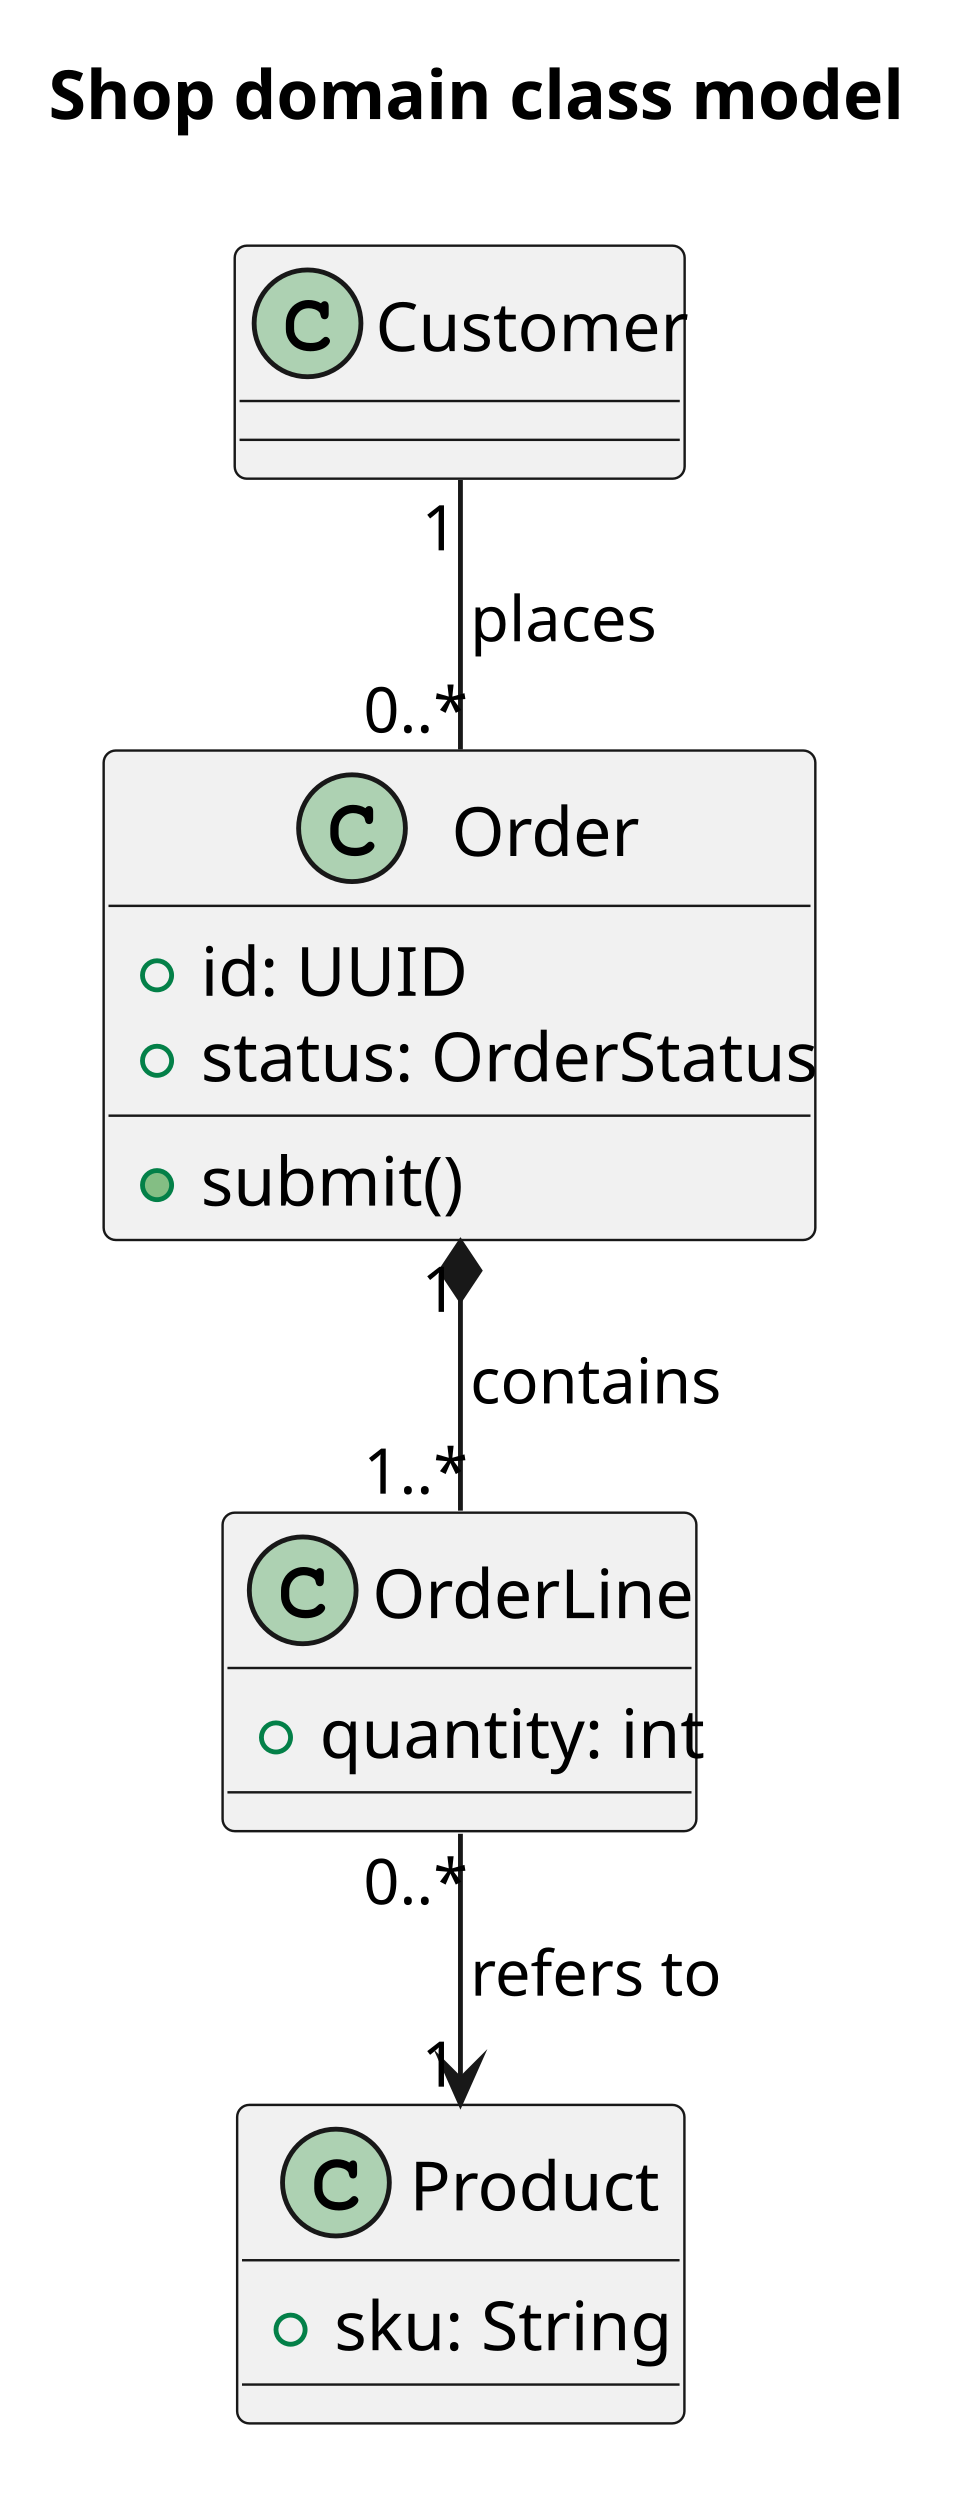
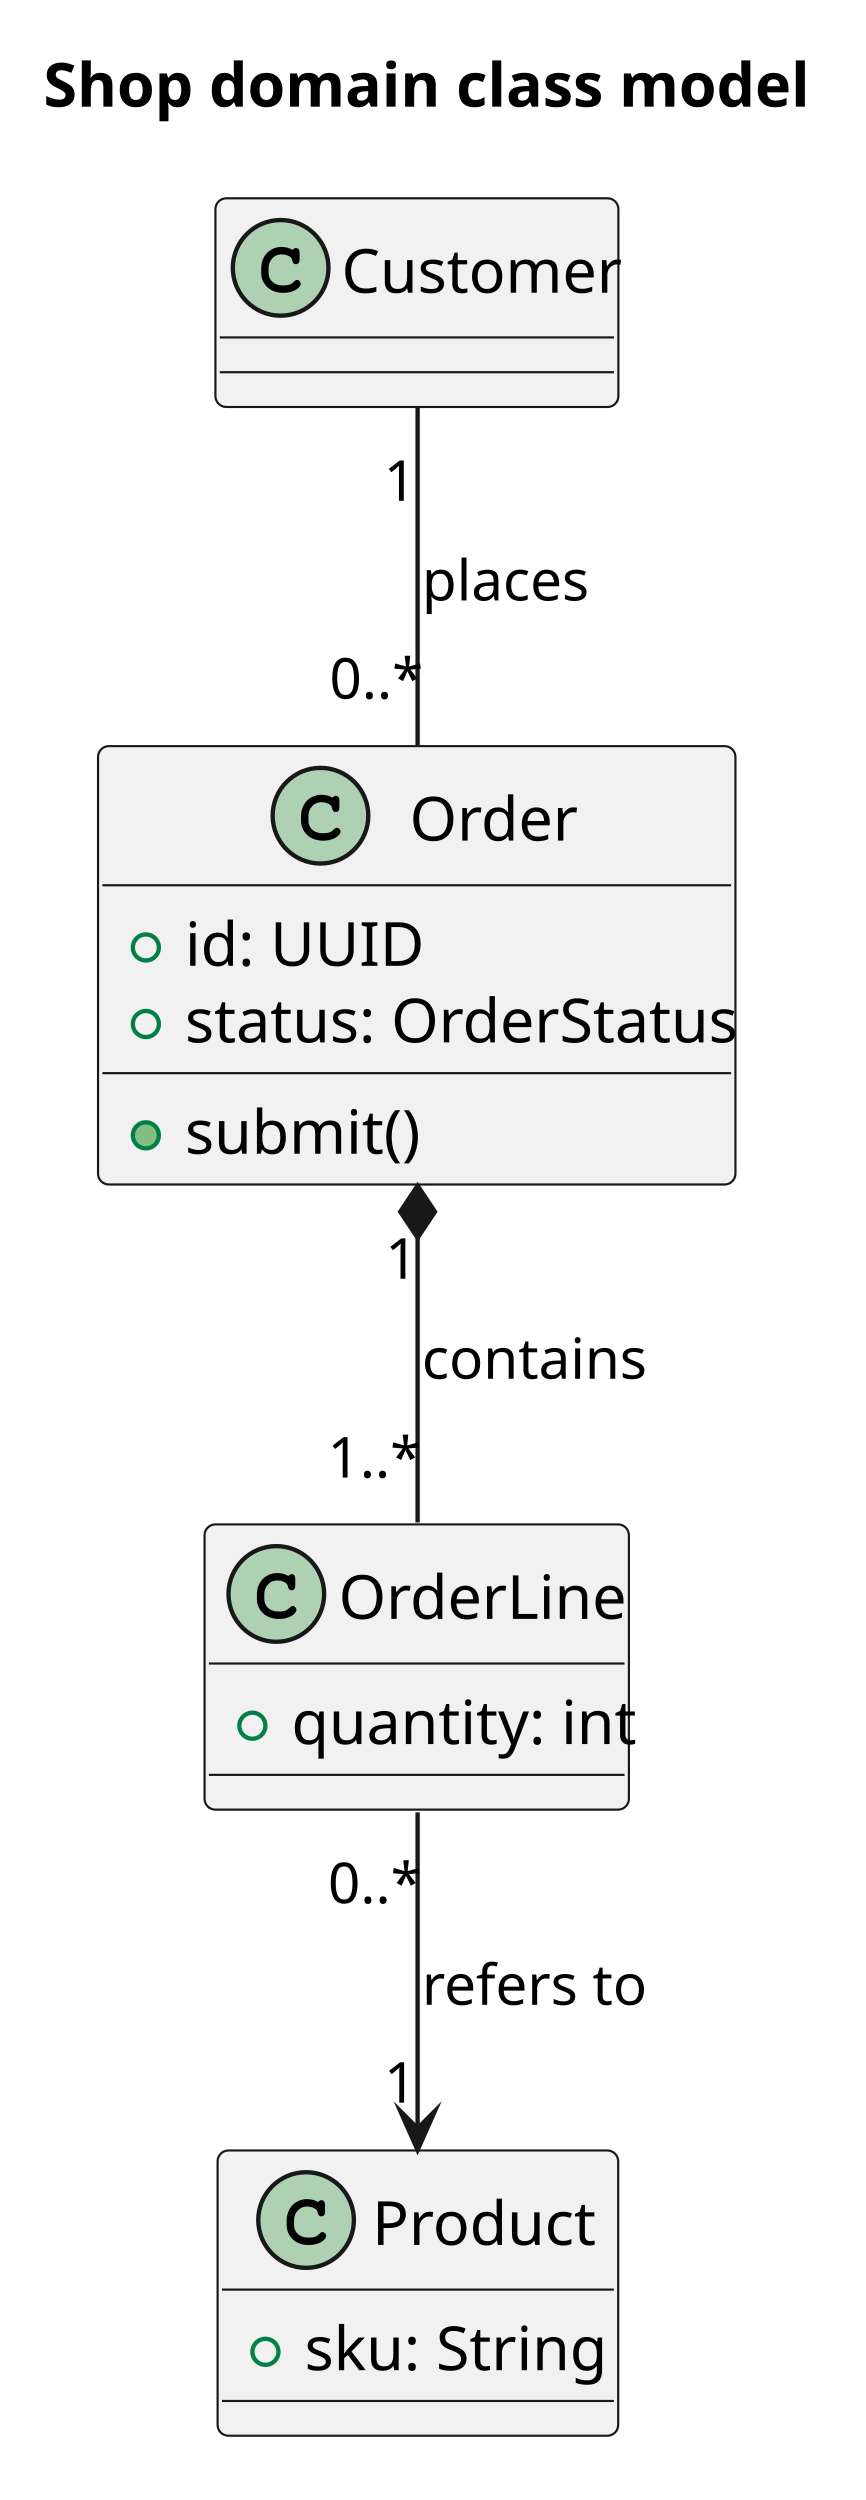
- <svg xmlns="http://www.w3.org/2000/svg" version="1.1" data-diagram-type="CLASS" style="width:199px;height:515px;background:#FFFFFF;" width="199px" height="515px" viewBox="0 0 199 515" zoomAndPan="magnify" preserveAspectRatio="none" contentStyleType="text/css">
+ <svg xmlns="http://www.w3.org/2000/svg" version="1.1" data-diagram-type="CLASS" style="width:199px;height:575px;background:#FFFFFF;" width="199px" height="575px" viewBox="0 0 199 575" zoomAndPan="magnify" preserveAspectRatio="none" contentStyleType="text/css">
  <defs />
  <g font-family="sans-serif" lengthAdjust="spacing">
    <g class="title" data-source-line="1">
      <text x="10" y="24.533" fill="#000" font-size="14" textLength="172.703" font-weight="700">Shop domain class model</text>
    </g>
    <g class="entity" data-qualified-name="Customer" id="ent0001" data-source-line="2">
-       <rect x="48.352" y="50.609" width="92.683" height="48" fill="#F1F1F1" style="stroke:#181818;stroke-width:0.5;" rx="2.5" ry="2.5" />
-       <ellipse cx="63.352" cy="66.609" rx="11" ry="11" fill="#ADD1B2" style="stroke:#181818;stroke-width:1;" />
-       <path d="M66.117,62.484 Q66.273,62.266 66.461,62.156 Q66.648,62.047 66.867,62.047 Q67.242,62.047 67.477,62.313 Q67.711,62.563 67.711,63.172 L67.711,64.625 Q67.711,65.234 67.477,65.5 Q67.242,65.766 66.867,65.766 Q66.523,65.766 66.32,65.563 Q66.117,65.375 66.008,64.859 Q65.961,64.5 65.773,64.313 Q65.445,63.938 64.836,63.719 Q64.227,63.5 63.602,63.5 Q62.836,63.5 62.195,63.828 Q61.57,64.156 61.07,64.906 Q60.586,65.656 60.586,66.688 L60.586,67.781 Q60.586,69.016 61.477,69.844 Q62.367,70.656 63.961,70.656 Q64.898,70.656 65.555,70.406 Q65.945,70.25 66.367,69.813 Q66.633,69.547 66.773,69.469 Q66.93,69.391 67.133,69.391 Q67.461,69.391 67.711,69.656 Q67.977,69.906 67.977,70.25 Q67.977,70.594 67.633,71 Q67.133,71.578 66.336,71.906 Q65.258,72.359 63.961,72.359 Q62.445,72.359 61.242,71.734 Q60.258,71.234 59.57,70.172 Q58.883,69.094 58.883,67.813 L58.883,66.656 Q58.883,65.328 59.492,64.188 Q60.117,63.031 61.211,62.422 Q62.305,61.797 63.539,61.797 Q64.273,61.797 64.914,61.969 Q65.57,62.125 66.117,62.484 Z " fill="#000" />
-       <text x="77.352" y="72.338" fill="#000" font-size="14" textLength="60.683">Customer</text>
-       <line x1="49.352" y1="82.609" x2="140.034" y2="82.609" style="stroke:#181818;stroke-width:0.5;" />
-       <line x1="49.352" y1="90.609" x2="140.034" y2="90.609" style="stroke:#181818;stroke-width:0.5;" />
+       <rect x="49.548" y="45.609" width="92.683" height="48" fill="#F1F1F1" style="stroke:#181818;stroke-width:0.5;" rx="2.5" ry="2.5" />
+       <ellipse cx="64.548" cy="61.609" rx="11" ry="11" fill="#ADD1B2" style="stroke:#181818;stroke-width:1;" />
+       <path d="M67.314,57.484 Q67.47,57.266 67.658,57.156 Q67.845,57.047 68.064,57.047 Q68.439,57.047 68.673,57.313 Q68.908,57.563 68.908,58.172 L68.908,59.625 Q68.908,60.234 68.673,60.5 Q68.439,60.766 68.064,60.766 Q67.72,60.766 67.517,60.563 Q67.314,60.375 67.205,59.859 Q67.158,59.5 66.97,59.313 Q66.642,58.938 66.033,58.719 Q65.423,58.5 64.798,58.5 Q64.033,58.5 63.392,58.828 Q62.767,59.156 62.267,59.906 Q61.783,60.656 61.783,61.688 L61.783,62.781 Q61.783,64.016 62.673,64.844 Q63.564,65.656 65.158,65.656 Q66.095,65.656 66.751,65.406 Q67.142,65.25 67.564,64.813 Q67.83,64.547 67.97,64.469 Q68.126,64.391 68.33,64.391 Q68.658,64.391 68.908,64.656 Q69.173,64.906 69.173,65.25 Q69.173,65.594 68.83,66 Q68.33,66.578 67.533,66.906 Q66.455,67.359 65.158,67.359 Q63.642,67.359 62.439,66.734 Q61.455,66.234 60.767,65.172 Q60.08,64.094 60.08,62.813 L60.08,61.656 Q60.08,60.328 60.689,59.188 Q61.314,58.031 62.408,57.422 Q63.501,56.797 64.736,56.797 Q65.47,56.797 66.111,56.969 Q66.767,57.125 67.314,57.484 Z " fill="#000" />
+       <text x="78.548" y="67.338" fill="#000" font-size="14" textLength="60.683">Customer</text>
+       <line x1="50.548" y1="77.609" x2="141.231" y2="77.609" style="stroke:#181818;stroke-width:0.5;" />
+       <line x1="50.548" y1="85.609" x2="141.231" y2="85.609" style="stroke:#181818;stroke-width:0.5;" />
    </g>
    <g class="entity" data-qualified-name="Order" id="ent0002" data-source-line="3">
-       <rect x="21.352" y="154.609" width="146.606" height="100.828" fill="#F1F1F1" style="stroke:#181818;stroke-width:0.5;" rx="2.5" ry="2.5" />
-       <ellipse cx="72.512" cy="170.609" rx="11" ry="11" fill="#ADD1B2" style="stroke:#181818;stroke-width:1;" />
-       <path d="M75.277,166.484 Q75.434,166.266 75.621,166.156 Q75.809,166.047 76.027,166.047 Q76.402,166.047 76.637,166.313 Q76.871,166.563 76.871,167.172 L76.871,168.625 Q76.871,169.234 76.637,169.5 Q76.402,169.766 76.027,169.766 Q75.684,169.766 75.48,169.563 Q75.277,169.375 75.168,168.859 Q75.121,168.5 74.934,168.313 Q74.605,167.938 73.996,167.719 Q73.387,167.5 72.762,167.5 Q71.996,167.5 71.355,167.828 Q70.73,168.156 70.23,168.906 Q69.746,169.656 69.746,170.688 L69.746,171.781 Q69.746,173.016 70.637,173.844 Q71.527,174.656 73.121,174.656 Q74.059,174.656 74.715,174.406 Q75.105,174.25 75.527,173.813 Q75.793,173.547 75.934,173.469 Q76.09,173.391 76.293,173.391 Q76.621,173.391 76.871,173.656 Q77.137,173.906 77.137,174.25 Q77.137,174.594 76.793,175 Q76.293,175.578 75.496,175.906 Q74.418,176.359 73.121,176.359 Q71.605,176.359 70.402,175.734 Q69.418,175.234 68.73,174.172 Q68.043,173.094 68.043,171.813 L68.043,170.656 Q68.043,169.328 68.652,168.188 Q69.277,167.031 70.371,166.422 Q71.465,165.797 72.699,165.797 Q73.434,165.797 74.074,165.969 Q74.73,166.125 75.277,166.484 Z " fill="#000" />
-       <text x="93.012" y="176.338" fill="#000" font-size="14" textLength="35.786">Order</text>
-       <line x1="22.352" y1="186.609" x2="166.958" y2="186.609" style="stroke:#181818;stroke-width:0.5;" />
+       <rect x="22.548" y="171.609" width="146.606" height="100.828" fill="#F1F1F1" style="stroke:#181818;stroke-width:0.5;" rx="2.5" ry="2.5" />
+       <ellipse cx="73.708" cy="187.609" rx="11" ry="11" fill="#ADD1B2" style="stroke:#181818;stroke-width:1;" />
+       <path d="M76.474,183.484 Q76.63,183.266 76.818,183.156 Q77.005,183.047 77.224,183.047 Q77.599,183.047 77.833,183.313 Q78.068,183.563 78.068,184.172 L78.068,185.625 Q78.068,186.234 77.833,186.5 Q77.599,186.766 77.224,186.766 Q76.88,186.766 76.677,186.563 Q76.474,186.375 76.365,185.859 Q76.318,185.5 76.13,185.313 Q75.802,184.938 75.193,184.719 Q74.583,184.5 73.958,184.5 Q73.193,184.5 72.552,184.828 Q71.927,185.156 71.427,185.906 Q70.943,186.656 70.943,187.688 L70.943,188.781 Q70.943,190.016 71.833,190.844 Q72.724,191.656 74.318,191.656 Q75.255,191.656 75.912,191.406 Q76.302,191.25 76.724,190.813 Q76.99,190.547 77.13,190.469 Q77.287,190.391 77.49,190.391 Q77.818,190.391 78.068,190.656 Q78.333,190.906 78.333,191.25 Q78.333,191.594 77.99,192 Q77.49,192.578 76.693,192.906 Q75.615,193.359 74.318,193.359 Q72.802,193.359 71.599,192.734 Q70.615,192.234 69.927,191.172 Q69.24,190.094 69.24,188.813 L69.24,187.656 Q69.24,186.328 69.849,185.188 Q70.474,184.031 71.568,183.422 Q72.662,182.797 73.896,182.797 Q74.63,182.797 75.271,182.969 Q75.927,183.125 76.474,183.484 Z " fill="#000" />
+       <text x="94.208" y="193.338" fill="#000" font-size="14" textLength="35.786">Order</text>
+       <line x1="23.548" y1="203.609" x2="168.155" y2="203.609" style="stroke:#181818;stroke-width:0.5;" />
      <g data-visibility-modifier="PUBLIC_FIELD">
-         <ellipse cx="32.352" cy="200.914" rx="3" ry="3" fill="none" style="stroke:#038048;stroke-width:1;" />
+         <ellipse cx="33.548" cy="217.914" rx="3" ry="3" fill="none" style="stroke:#038048;stroke-width:1;" />
      </g>
-       <text x="41.352" y="205.143" fill="#000" font-size="14" textLength="52.896">id: UUID</text>
+       <text x="42.548" y="222.143" fill="#000" font-size="14" textLength="52.896">id: UUID</text>
      <g data-visibility-modifier="PUBLIC_FIELD">
-         <ellipse cx="32.352" cy="218.523" rx="3" ry="3" fill="none" style="stroke:#038048;stroke-width:1;" />
+         <ellipse cx="33.548" cy="235.523" rx="3" ry="3" fill="none" style="stroke:#038048;stroke-width:1;" />
      </g>
-       <text x="41.352" y="222.752" fill="#000" font-size="14" textLength="120.606">status: OrderStatus</text>
-       <line x1="22.352" y1="229.828" x2="166.958" y2="229.828" style="stroke:#181818;stroke-width:0.5;" />
+       <text x="42.548" y="239.752" fill="#000" font-size="14" textLength="120.606">status: OrderStatus</text>
+       <line x1="23.548" y1="246.828" x2="168.155" y2="246.828" style="stroke:#181818;stroke-width:0.5;" />
      <g data-visibility-modifier="PUBLIC_METHOD">
-         <ellipse cx="32.352" cy="244.133" rx="3" ry="3" fill="#84BE84" style="stroke:#038048;stroke-width:1;" />
+         <ellipse cx="33.548" cy="261.133" rx="3" ry="3" fill="#84BE84" style="stroke:#038048;stroke-width:1;" />
      </g>
-       <text x="41.352" y="248.361" fill="#000" font-size="14" textLength="50.559">submit()</text>
+       <text x="42.548" y="265.361" fill="#000" font-size="14" textLength="50.559">submit()</text>
    </g>
    <g class="entity" data-qualified-name="OrderLine" id="ent0003" data-source-line="8">
-       <rect x="45.852" y="311.609" width="97.6" height="65.609" fill="#F1F1F1" style="stroke:#181818;stroke-width:0.5;" rx="2.5" ry="2.5" />
-       <ellipse cx="62.357" cy="327.609" rx="11" ry="11" fill="#ADD1B2" style="stroke:#181818;stroke-width:1;" />
-       <path d="M65.122,323.484 Q65.279,323.266 65.466,323.156 Q65.654,323.047 65.872,323.047 Q66.247,323.047 66.482,323.313 Q66.716,323.563 66.716,324.172 L66.716,325.625 Q66.716,326.234 66.482,326.5 Q66.247,326.766 65.872,326.766 Q65.529,326.766 65.325,326.563 Q65.122,326.375 65.013,325.859 Q64.966,325.5 64.779,325.313 Q64.45,324.938 63.841,324.719 Q63.232,324.5 62.607,324.5 Q61.841,324.5 61.2,324.828 Q60.575,325.156 60.075,325.906 Q59.591,326.656 59.591,327.688 L59.591,328.781 Q59.591,330.016 60.482,330.844 Q61.372,331.656 62.966,331.656 Q63.904,331.656 64.56,331.406 Q64.95,331.25 65.372,330.813 Q65.638,330.547 65.779,330.469 Q65.935,330.391 66.138,330.391 Q66.466,330.391 66.716,330.656 Q66.982,330.906 66.982,331.25 Q66.982,331.594 66.638,332 Q66.138,332.578 65.341,332.906 Q64.263,333.359 62.966,333.359 Q61.45,333.359 60.247,332.734 Q59.263,332.234 58.575,331.172 Q57.888,330.094 57.888,328.813 L57.888,327.656 Q57.888,326.328 58.497,325.188 Q59.122,324.031 60.216,323.422 Q61.31,322.797 62.544,322.797 Q63.279,322.797 63.919,322.969 Q64.575,323.125 65.122,323.484 Z " fill="#000" />
-       <text x="76.691" y="333.338" fill="#000" font-size="14" textLength="62.255">OrderLine</text>
-       <line x1="46.852" y1="343.609" x2="142.451" y2="343.609" style="stroke:#181818;stroke-width:0.5;" />
+       <rect x="47.048" y="350.609" width="97.6" height="65.609" fill="#F1F1F1" style="stroke:#181818;stroke-width:0.5;" rx="2.5" ry="2.5" />
+       <ellipse cx="63.553" cy="366.609" rx="11" ry="11" fill="#ADD1B2" style="stroke:#181818;stroke-width:1;" />
+       <path d="M66.319,362.484 Q66.475,362.266 66.663,362.156 Q66.85,362.047 67.069,362.047 Q67.444,362.047 67.678,362.313 Q67.913,362.563 67.913,363.172 L67.913,364.625 Q67.913,365.234 67.678,365.5 Q67.444,365.766 67.069,365.766 Q66.725,365.766 66.522,365.563 Q66.319,365.375 66.21,364.859 Q66.163,364.5 65.975,364.313 Q65.647,363.938 65.038,363.719 Q64.428,363.5 63.803,363.5 Q63.038,363.5 62.397,363.828 Q61.772,364.156 61.272,364.906 Q60.788,365.656 60.788,366.688 L60.788,367.781 Q60.788,369.016 61.678,369.844 Q62.569,370.656 64.163,370.656 Q65.1,370.656 65.757,370.406 Q66.147,370.25 66.569,369.813 Q66.835,369.547 66.975,369.469 Q67.132,369.391 67.335,369.391 Q67.663,369.391 67.913,369.656 Q68.178,369.906 68.178,370.25 Q68.178,370.594 67.835,371 Q67.335,371.578 66.538,371.906 Q65.46,372.359 64.163,372.359 Q62.647,372.359 61.444,371.734 Q60.46,371.234 59.772,370.172 Q59.085,369.094 59.085,367.813 L59.085,366.656 Q59.085,365.328 59.694,364.188 Q60.319,363.031 61.413,362.422 Q62.507,361.797 63.741,361.797 Q64.475,361.797 65.116,361.969 Q65.772,362.125 66.319,362.484 Z " fill="#000" />
+       <text x="77.888" y="372.338" fill="#000" font-size="14" textLength="62.255">OrderLine</text>
+       <line x1="48.048" y1="382.609" x2="143.648" y2="382.609" style="stroke:#181818;stroke-width:0.5;" />
      <g data-visibility-modifier="PUBLIC_FIELD">
-         <ellipse cx="56.852" cy="357.914" rx="3" ry="3" fill="none" style="stroke:#038048;stroke-width:1;" />
+         <ellipse cx="58.048" cy="396.914" rx="3" ry="3" fill="none" style="stroke:#038048;stroke-width:1;" />
      </g>
-       <text x="65.852" y="362.143" fill="#000" font-size="14" textLength="71.6">quantity: int</text>
-       <line x1="46.852" y1="369.219" x2="142.451" y2="369.219" style="stroke:#181818;stroke-width:0.5;" />
+       <text x="67.048" y="401.143" fill="#000" font-size="14" textLength="71.6">quantity: int</text>
+       <line x1="48.048" y1="408.219" x2="143.648" y2="408.219" style="stroke:#181818;stroke-width:0.5;" />
    </g>
    <g class="entity" data-qualified-name="Product" id="ent0004" data-source-line="11">
-       <rect x="48.852" y="433.609" width="92.138" height="65.609" fill="#F1F1F1" style="stroke:#181818;stroke-width:0.5;" rx="2.5" ry="2.5" />
-       <ellipse cx="69.202" cy="449.609" rx="11" ry="11" fill="#ADD1B2" style="stroke:#181818;stroke-width:1;" />
-       <path d="M71.968,445.484 Q72.124,445.266 72.311,445.156 Q72.499,445.047 72.718,445.047 Q73.093,445.047 73.327,445.313 Q73.561,445.563 73.561,446.172 L73.561,447.625 Q73.561,448.234 73.327,448.5 Q73.093,448.766 72.718,448.766 Q72.374,448.766 72.171,448.563 Q71.968,448.375 71.858,447.859 Q71.811,447.5 71.624,447.313 Q71.296,446.938 70.686,446.719 Q70.077,446.5 69.452,446.5 Q68.686,446.5 68.046,446.828 Q67.421,447.156 66.921,447.906 Q66.436,448.656 66.436,449.688 L66.436,450.781 Q66.436,452.016 67.327,452.844 Q68.218,453.656 69.811,453.656 Q70.749,453.656 71.405,453.406 Q71.796,453.25 72.218,452.813 Q72.483,452.547 72.624,452.469 Q72.78,452.391 72.983,452.391 Q73.311,452.391 73.561,452.656 Q73.827,452.906 73.827,453.25 Q73.827,453.594 73.483,454 Q72.983,454.578 72.186,454.906 Q71.108,455.359 69.811,455.359 Q68.296,455.359 67.093,454.734 Q66.108,454.234 65.421,453.172 Q64.733,452.094 64.733,450.813 L64.733,449.656 Q64.733,448.328 65.343,447.188 Q65.968,446.031 67.061,445.422 Q68.155,444.797 69.389,444.797 Q70.124,444.797 70.764,444.969 Q71.421,445.125 71.968,445.484 Z " fill="#000" />
-       <text x="84.391" y="455.338" fill="#000" font-size="14" textLength="48.248">Product</text>
-       <line x1="49.852" y1="465.609" x2="139.989" y2="465.609" style="stroke:#181818;stroke-width:0.5;" />
+       <rect x="50.048" y="494.609" width="92.138" height="65.609" fill="#F1F1F1" style="stroke:#181818;stroke-width:0.5;" rx="2.5" ry="2.5" />
+       <ellipse cx="70.399" cy="510.609" rx="11" ry="11" fill="#ADD1B2" style="stroke:#181818;stroke-width:1;" />
+       <path d="M73.164,506.484 Q73.321,506.266 73.508,506.156 Q73.696,506.047 73.914,506.047 Q74.289,506.047 74.524,506.313 Q74.758,506.563 74.758,507.172 L74.758,508.625 Q74.758,509.234 74.524,509.5 Q74.289,509.766 73.914,509.766 Q73.571,509.766 73.367,509.563 Q73.164,509.375 73.055,508.859 Q73.008,508.5 72.821,508.313 Q72.492,507.938 71.883,507.719 Q71.274,507.5 70.649,507.5 Q69.883,507.5 69.242,507.828 Q68.617,508.156 68.117,508.906 Q67.633,509.656 67.633,510.688 L67.633,511.781 Q67.633,513.016 68.524,513.844 Q69.414,514.656 71.008,514.656 Q71.946,514.656 72.602,514.406 Q72.992,514.25 73.414,513.813 Q73.68,513.547 73.821,513.469 Q73.977,513.391 74.18,513.391 Q74.508,513.391 74.758,513.656 Q75.024,513.906 75.024,514.25 Q75.024,514.594 74.68,515 Q74.18,515.578 73.383,515.906 Q72.305,516.359 71.008,516.359 Q69.492,516.359 68.289,515.734 Q67.305,515.234 66.617,514.172 Q65.93,513.094 65.93,511.813 L65.93,510.656 Q65.93,509.328 66.539,508.188 Q67.164,507.031 68.258,506.422 Q69.352,505.797 70.586,505.797 Q71.321,505.797 71.961,505.969 Q72.617,506.125 73.164,506.484 Z " fill="#000" />
+       <text x="85.588" y="516.338" fill="#000" font-size="14" textLength="48.248">Product</text>
+       <line x1="51.048" y1="526.609" x2="141.186" y2="526.609" style="stroke:#181818;stroke-width:0.5;" />
      <g data-visibility-modifier="PUBLIC_FIELD">
-         <ellipse cx="59.852" cy="479.914" rx="3" ry="3" fill="none" style="stroke:#038048;stroke-width:1;" />
+         <ellipse cx="61.048" cy="540.914" rx="3" ry="3" fill="none" style="stroke:#038048;stroke-width:1;" />
      </g>
-       <text x="68.852" y="484.143" fill="#000" font-size="14" textLength="66.138">sku: String</text>
-       <line x1="49.852" y1="491.219" x2="139.989" y2="491.219" style="stroke:#181818;stroke-width:0.5;" />
+       <text x="70.048" y="545.143" fill="#000" font-size="14" textLength="66.138">sku: String</text>
+       <line x1="51.048" y1="552.219" x2="141.186" y2="552.219" style="stroke:#181818;stroke-width:0.5;" />
    </g>
-     <g class="link" data-entity-1="ent0001" data-entity-2="ent0002" id="lnk5" data-link-type="association">
-       <path d="M94.852,98.88 C94.852,114.357 94.852,135.28 94.852,154.392" style="stroke:#181818;stroke-width:1;" fill="none" />
-       <text x="96.852" y="132.104" fill="#000" font-size="13" textLength="37.578">places</text>
-       <text x="74.852" y="150.887" fill="#000" font-size="13" textLength="19.513">0..*</text>
-       <text x="86.852" y="113.375" fill="#000" font-size="13">1</text>
+     <g class="link" data-entity-1="ent0001" data-entity-2="ent0002" id="lnk5" data-source-line="14" data-link-type="association">
+       <path d="M96.048,93.799 C96.048,114.409 96.048,145.249 96.048,171.409" style="stroke:#181818;stroke-width:1;" fill="none" id="Customer-Order" codeLine="14" />
+       <text x="97.048" y="138.104" fill="#000" font-size="13" textLength="37.578">places</text>
+       <text x="88.262" y="115.184" fill="#000" font-size="13">1</text>
+       <text x="75.776" y="160.687" fill="#000" font-size="13" textLength="19.513">0..*</text>
    </g>
-     <g class="link" data-entity-1="ent0002" data-entity-2="ent0003" id="lnk6" data-link-type="composition">
-       <polygon points="94.852,255.75,90.852,261.75,94.852,267.75,98.852,261.75,94.852,255.75" fill="#181818" style="stroke:#181818;stroke-width:1;stroke-linejoin:miter;stroke-miterlimit:10;" />
-       <path d="M94.852,267.75 C94.852,286.212 94.852,294.671 94.852,311.198" style="stroke:#181818;stroke-width:1;" fill="none" />
-       <text x="96.852" y="289.104" fill="#000" font-size="13" textLength="48.42">contains</text>
-       <text x="74.852" y="307.693" fill="#000" font-size="13" textLength="19.513">1..*</text>
-       <text x="86.852" y="270.245" fill="#000" font-size="13">1</text>
+     <g class="link" data-entity-1="ent0002" data-entity-2="ent0003" id="lnk6" data-source-line="15" data-link-type="composition">
+       <path d="M96.048,284.699 C96.048,309.939 96.048,327.909 96.048,350.169" style="stroke:#181818;stroke-width:1;" fill="none" id="Order-backto-OrderLine" codeLine="15" />
+       <polygon points="96.048,272.699,92.048,278.699,96.048,284.699,100.048,278.699,96.048,272.699" fill="#181818" style="stroke:#181818;stroke-width:1;stroke-linejoin:miter;stroke-miterlimit:10;" />
+       <text x="97.048" y="317.104" fill="#000" font-size="13" textLength="48.42">contains</text>
+       <text x="88.62" y="294.103" fill="#000" font-size="13">1</text>
+       <text x="75.324" y="339.836" fill="#000" font-size="13" textLength="19.513">1..*</text>
    </g>
-     <g class="link" data-entity-1="ent0003" data-entity-2="ent0004" id="lnk7" data-link-type="dependency">
-       <polygon points="94.852,433.363,98.852,424.363,94.852,428.363,90.852,424.363,94.852,433.363" fill="#181818" style="stroke:#181818;stroke-width:1;stroke-linejoin:miter;stroke-miterlimit:10;" />
-       <path d="M94.852,377.767 C94.852,394.984 94.852,411.132 94.852,428.363" style="stroke:#181818;stroke-width:1;" fill="none" />
-       <text x="96.852" y="411.104" fill="#000" font-size="13" textLength="47.684">refers to</text>
-       <text x="86.852" y="429.858" fill="#000" font-size="13">1</text>
-       <text x="74.852" y="392.262" fill="#000" font-size="13" textLength="19.513">0..*</text>
+     <g class="link" data-entity-1="ent0003" data-entity-2="ent0004" id="lnk7" data-source-line="16" data-link-type="dependency">
+       <path d="M96.048,416.829 C96.048,440.069 96.048,466.309 96.048,489.519" style="stroke:#181818;stroke-width:1;" fill="none" id="OrderLine-to-Product" codeLine="16" />
+       <polygon points="96.048,494.519,100.048,485.519,96.048,489.519,92.048,485.519,96.048,494.519" fill="#181818" style="stroke:#181818;stroke-width:1;stroke-linejoin:miter;stroke-miterlimit:10;" />
+       <text x="97.048" y="461.104" fill="#000" font-size="13" textLength="47.684">refers to</text>
+       <text x="75.437" y="437.733" fill="#000" font-size="13" textLength="19.513">0..*</text>
+       <text x="88.336" y="483.616" fill="#000" font-size="13">1</text>
    </g>
  </g>
</svg>
